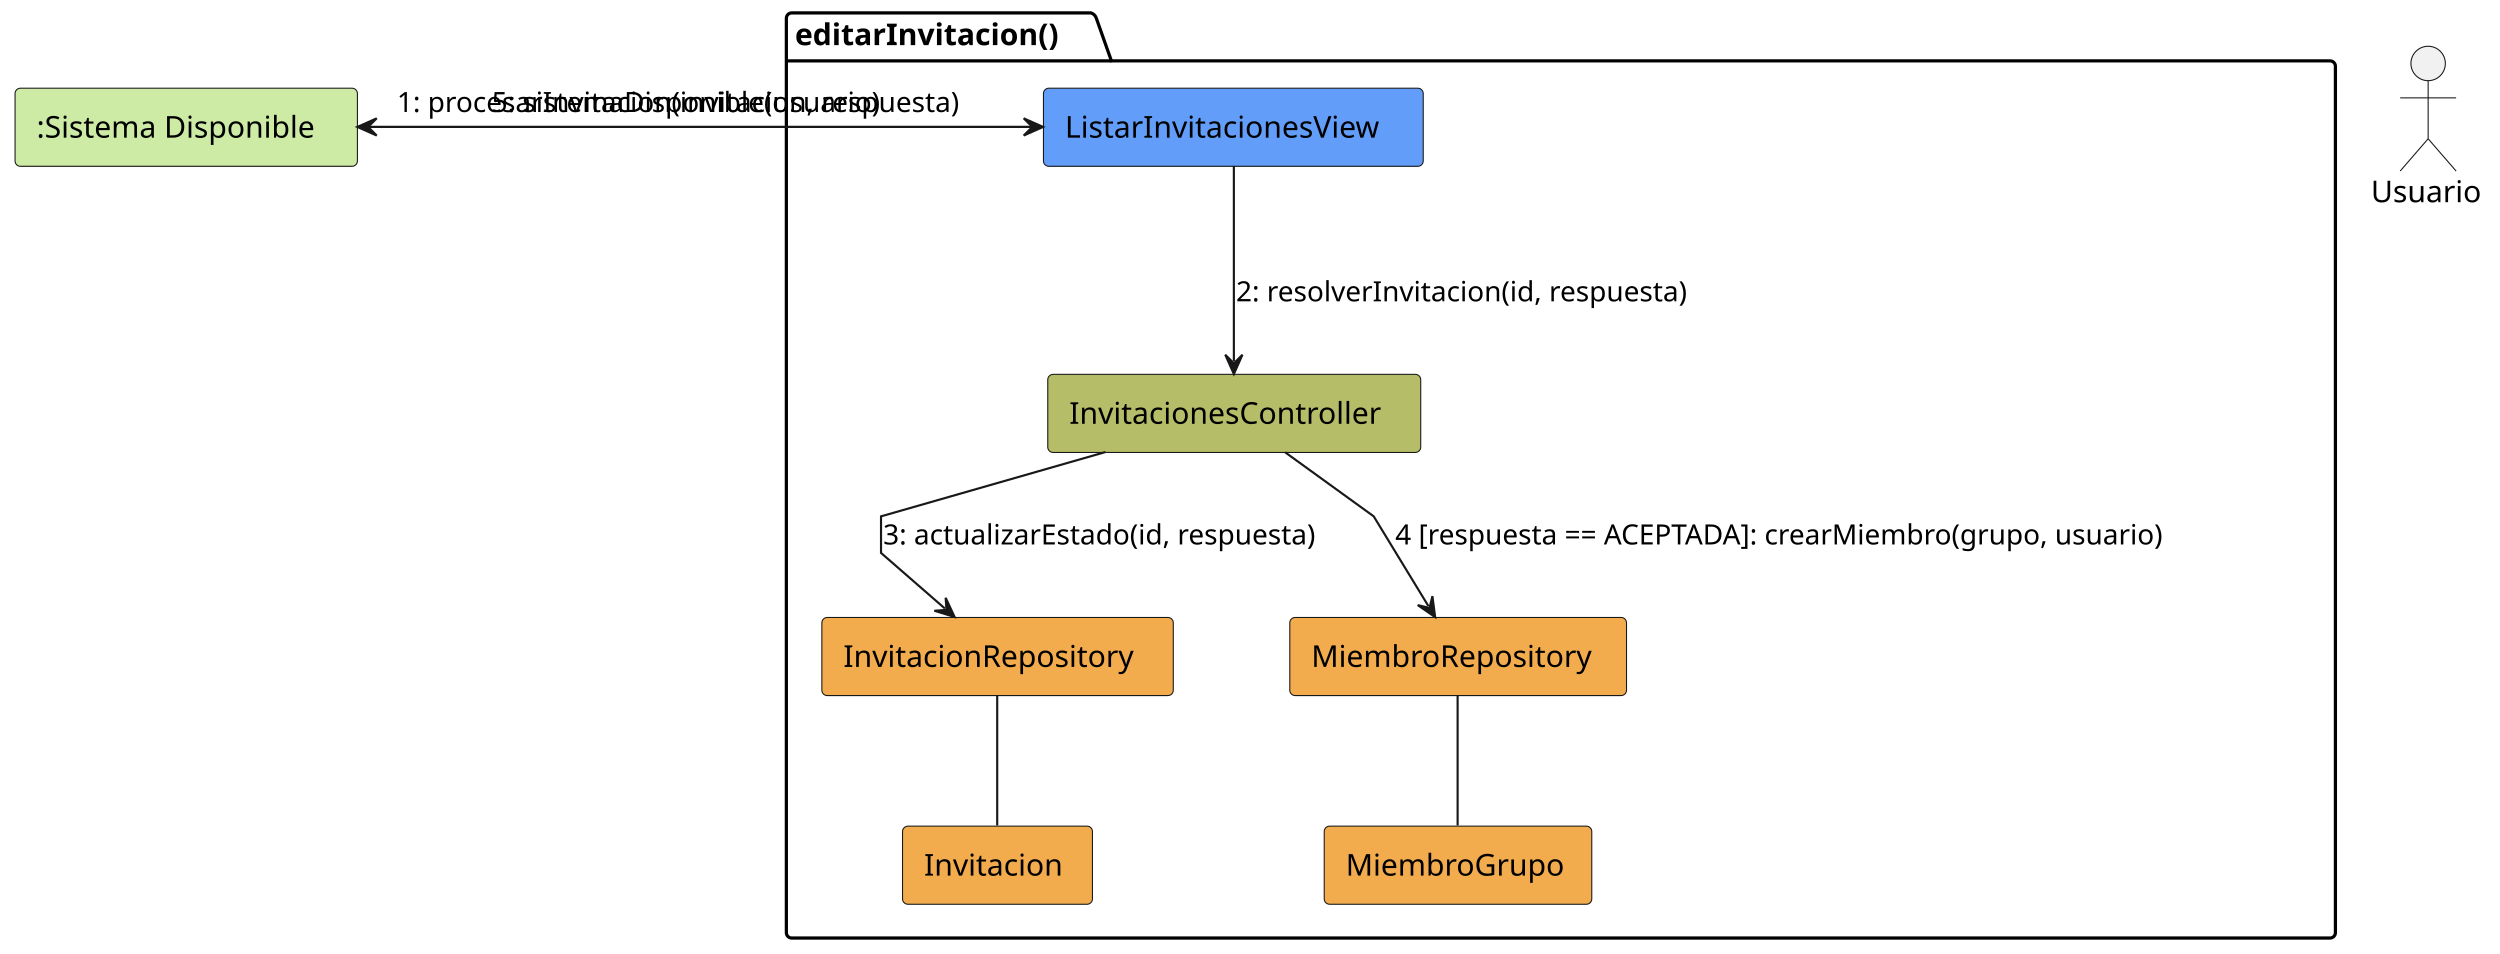
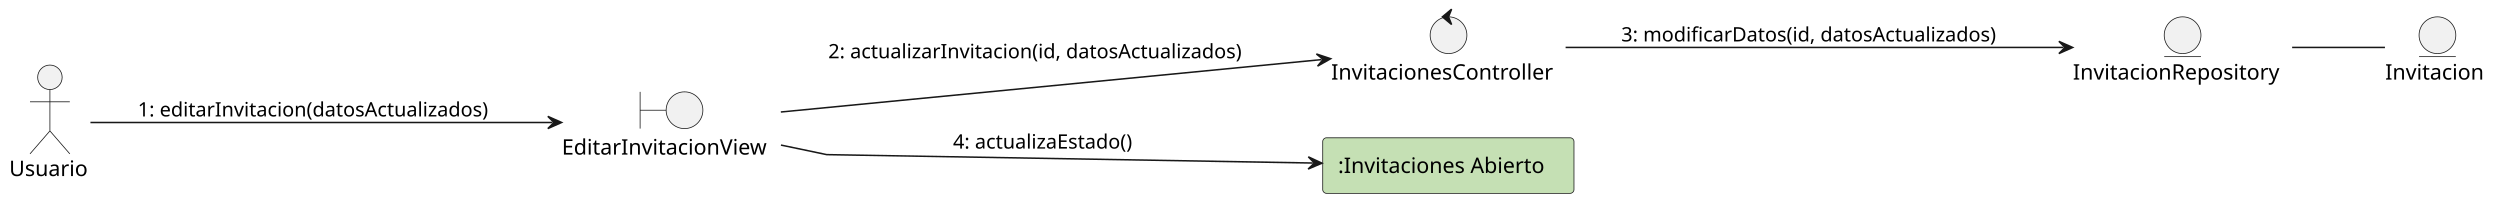
- <svg xmlns="http://www.w3.org/2000/svg" contentStyleType="text/css" data-diagram-type="DESCRIPTION" height="443px" preserveAspectRatio="none" style="width:1162px;height:443px;background:#FFFFFF;" version="1.1" viewBox="0 0 1162 443" width="1162px" zoomAndPan="magnify">
+ <svg xmlns="http://www.w3.org/2000/svg" contentStyleType="text/css" data-diagram-type="DESCRIPTION" height="132px" preserveAspectRatio="none" style="width:1633px;height:132px;background:#FFFFFF;" version="1.1" viewBox="0 0 1633 132" width="1633px" zoomAndPan="magnify">
  <defs />
  <g>
-     <g class="cluster" data-qualified-name="editarInvitacion" data-source-line="4" id="ent0003">
-       <path d="M368,6 L507.079,6 A3.75,3.75 0 0 1 509.579,8.5 L516.579,28.297 L1083,28.297 A2.5,2.5 0 0 1 1085.5,30.797 L1085.5,433.5 A2.5,2.5 0 0 1 1083,436 L368,436 A2.5,2.5 0 0 1 365.5,433.5 L365.5,8.5 A2.5,2.5 0 0 1 368,6" fill="none" style="stroke:#000000;stroke-width:1.5;" />
-       <line style="stroke:#000000;stroke-width:1.5;" x1="365.5" x2="516.579" y1="28.297" y2="28.297" />
-       <text fill="#000000" font-family="sans-serif" font-size="14" font-weight="bold" lengthAdjust="spacing" textLength="138.079" x="369.5" y="20.995">editarInvitacion()</text>
+     <g class="entity" data-qualified-name="Usuario" data-source-line="4" id="ent0002">
+       <ellipse cx="32.602" cy="50.5" fill="#F1F1F1" rx="8" ry="8" style="stroke:#181818;stroke-width:0.5;" />
+       <path d="M32.602,58.5 L32.602,85.5 M19.602,66.5 L45.602,66.5 M32.602,85.5 L19.602,100.5 M32.602,85.5 L45.602,100.5" fill="none" style="stroke:#181818;stroke-width:0.5;" />
+       <text fill="#000000" font-family="sans-serif" font-size="14" lengthAdjust="spacing" textLength="53.204" x="6" y="114.995">Usuario</text>
    </g>
-     <g class="entity" data-qualified-name="editarInvitacion.ListarInvitacionesView" data-source-line="5" id="ent0004">
-       <rect fill="#629EF9" height="36.297" rx="2.5" ry="2.5" style="stroke:#181818;stroke-width:0.5;" width="176.516" x="485" y="41" />
-       <text fill="#000000" font-family="sans-serif" font-size="14" lengthAdjust="spacing" textLength="156.516" x="495" y="63.995">ListarInvitacionesView</text>
+     <g class="entity" data-qualified-name="EditarInvitacionView" data-source-line="5" id="ent0003">
+       <path d="M418.123,60 L418.123,84 M418.123,72 L435.123,72" fill="none" style="stroke:#181818;stroke-width:0.5;" />
+       <ellipse cx="447.123" cy="72" fill="#F1F1F1" rx="12" ry="12" style="stroke:#181818;stroke-width:0.5;" />
+       <text fill="#000000" font-family="sans-serif" font-size="14" lengthAdjust="spacing" textLength="143.247" x="367" y="100.995">EditarInvitacionView</text>
    </g>
-     <g class="entity" data-qualified-name="editarInvitacion.InvitacionesController" data-source-line="6" id="ent0005">
-       <rect fill="#B5BD68" height="36.297" rx="2.5" ry="2.5" style="stroke:#181818;stroke-width:0.5;" width="173.351" x="487" y="174" />
-       <text fill="#000000" font-family="sans-serif" font-size="14" lengthAdjust="spacing" textLength="153.351" x="497" y="196.995">InvitacionesController</text>
+     <g class="entity" data-qualified-name="InvitacionesController" data-source-line="6" id="ent0004">
+       <ellipse cx="946.175" cy="23" fill="#F1F1F1" rx="12" ry="12" style="stroke:#181818;stroke-width:0.5;" />
+       <polygon fill="#181818" points="942.175,11,948.175,6,946.175,11,948.175,16,942.175,11" style="stroke:#181818;stroke-width:1;" />
+       <text fill="#000000" font-family="sans-serif" font-size="14" lengthAdjust="spacing" textLength="153.351" x="869.5" y="51.995">InvitacionesController</text>
    </g>
-     <g class="entity" data-qualified-name="editarInvitacion.InvitacionRepository" data-source-line="7" id="ent0006">
-       <rect fill="#F2AC4E" height="36.297" rx="2.5" ry="2.5" style="stroke:#181818;stroke-width:0.5;" width="163.343" x="382" y="287" />
-       <text fill="#000000" font-family="sans-serif" font-size="14" lengthAdjust="spacing" textLength="143.343" x="392" y="309.995">InvitacionRepository</text>
+     <g class="entity" data-qualified-name="InvitacionRepository" data-source-line="7" id="ent0005">
+       <ellipse cx="1425.671" cy="23" fill="#F1F1F1" rx="12" ry="12" style="stroke:#181818;stroke-width:0.5;" />
+       <line style="stroke:#181818;stroke-width:0.5;" x1="1413.671" x2="1437.671" y1="37" y2="37" />
+       <text fill="#000000" font-family="sans-serif" font-size="14" lengthAdjust="spacing" textLength="143.343" x="1354" y="51.995">InvitacionRepository</text>
    </g>
-     <g class="entity" data-qualified-name="editarInvitacion.MiembroRepository" data-source-line="8" id="ent0007">
-       <rect fill="#F2AC4E" height="36.297" rx="2.5" ry="2.5" style="stroke:#181818;stroke-width:0.5;" width="156.5" x="599.5" y="287" />
-       <text fill="#000000" font-family="sans-serif" font-size="14" lengthAdjust="spacing" textLength="136.5" x="609.5" y="309.995">MiembroRepository</text>
+     <g class="entity" data-qualified-name="EntidadInvitacion" data-source-line="8" id="ent0006">
+       <ellipse cx="1592.135" cy="23" fill="#F1F1F1" rx="12" ry="12" style="stroke:#181818;stroke-width:0.5;" />
+       <line style="stroke:#181818;stroke-width:0.5;" x1="1580.135" x2="1604.135" y1="37" y2="37" />
+       <text fill="#000000" font-family="sans-serif" font-size="14" lengthAdjust="spacing" textLength="68.27" x="1558" y="51.995">Invitacion</text>
    </g>
-     <g class="entity" data-qualified-name="editarInvitacion.Invitacion" data-source-line="9" id="ent0008">
-       <rect fill="#F2AC4E" height="36.297" rx="2.5" ry="2.5" style="stroke:#181818;stroke-width:0.5;" width="88.27" x="419.5" y="384" />
-       <text fill="#000000" font-family="sans-serif" font-size="14" lengthAdjust="spacing" textLength="68.27" x="429.5" y="406.995">Invitacion</text>
+     <g class="entity" data-qualified-name="InvitacionesAbierto" data-source-line="9" id="ent0007">
+       <rect fill="#C5E0B4" height="36.297" rx="2.5" ry="2.5" style="stroke:#181818;stroke-width:0.5;" width="164.122" x="864" y="90" />
+       <text fill="#000000" font-family="sans-serif" font-size="14" lengthAdjust="spacing" textLength="144.122" x="874" y="112.995">:Invitaciones Abierto</text>
    </g>
-     <g class="entity" data-qualified-name="editarInvitacion.MiembroGrupo" data-source-line="10" id="ent0009">
-       <rect fill="#F2AC4E" height="36.297" rx="2.5" ry="2.5" style="stroke:#181818;stroke-width:0.5;" width="124.357" x="615.5" y="384" />
-       <text fill="#000000" font-family="sans-serif" font-size="14" lengthAdjust="spacing" textLength="104.357" x="625.5" y="406.995">MiembroGrupo</text>
+     <g class="link" data-entity-1="ent0002" data-entity-2="ent0003" data-link-type="dependency" data-source-line="11" id="lnk8">
+       <path d="M59.08,80 C119.96,80 269.22,80 360.84,80" fill="none" id="Usuario-to-EditarInvitacionView" style="stroke:#181818;stroke-width:1;" />
+       <polygon fill="#181818" points="366.84,80,357.84,76,361.84,80,357.84,84,366.84,80" style="stroke:#181818;stroke-width:1;" />
+       <text fill="#000000" font-family="sans-serif" font-size="13" lengthAdjust="spacing" textLength="246.968" x="90" y="76.067">1: editarInvitacion(datosActualizados)</text>
    </g>
-     <g class="entity" data-qualified-name="Usuario" data-source-line="3" id="ent0002">
-       <ellipse cx="1128.602" cy="29.5" fill="#F1F1F1" rx="8" ry="8" style="stroke:#181818;stroke-width:0.5;" />
-       <path d="M1128.602,37.5 L1128.602,64.5 M1115.602,45.5 L1141.602,45.5 M1128.602,64.5 L1115.602,79.5 M1128.602,64.5 L1141.602,79.5" fill="none" style="stroke:#181818;stroke-width:0.5;" />
-       <text fill="#000000" font-family="sans-serif" font-size="14" lengthAdjust="spacing" textLength="53.204" x="1102" y="93.995">Usuario</text>
+     <g class="link" data-entity-1="ent0003" data-entity-2="ent0004" data-link-type="dependency" data-source-line="12" id="lnk9">
+       <path d="M510.05,73.16 C604.67,63.99 766.028,48.349 863.238,38.929" fill="none" id="EditarInvitacionView-to-InvitacionesController" style="stroke:#181818;stroke-width:1;" />
+       <polygon fill="#181818" points="869.21,38.35,859.866,35.237,864.233,38.832,860.638,43.199,869.21,38.35" style="stroke:#181818;stroke-width:1;" />
+       <text fill="#000000" font-family="sans-serif" font-size="13" lengthAdjust="spacing" textLength="292.602" x="541" y="38.067">2: actualizarInvitacion(id, datosActualizados)</text>
    </g>
-     <g class="entity" data-qualified-name="SistemaDisponible" data-source-line="12" id="ent0010">
-       <rect fill="#CDEBA5" height="36.297" rx="2.5" ry="2.5" style="stroke:#181818;stroke-width:0.5;" width="159.125" x="7" y="41" />
-       <text fill="#000000" font-family="sans-serif" font-size="14" lengthAdjust="spacing" textLength="139.125" x="17" y="63.995">:Sistema Disponible</text>
+     <g class="link" data-entity-1="ent0004" data-entity-2="ent0005" data-link-type="dependency" data-source-line="13" id="lnk10">
+       <path d="M1022.66,31 C1113.65,31 1259.17,31 1347.86,31" fill="none" id="InvitacionesController-to-InvitacionRepository" style="stroke:#181818;stroke-width:1;" />
+       <polygon fill="#181818" points="1353.86,31,1344.86,27,1348.86,31,1344.86,35,1353.86,31" style="stroke:#181818;stroke-width:1;" />
+       <text fill="#000000" font-family="sans-serif" font-size="13" lengthAdjust="spacing" textLength="264.361" x="1059" y="27.067">3: modificarDatos(id, datosActualizados)</text>
    </g>
-     <g class="link" data-entity-1="ent0010" data-entity-2="ent0004" data-link-type="dependency" data-source-line="14" id="lnk11">
-       <path d="M166.1,59 C253.61,59 387.84,59 478.82,59" fill="none" id="SistemaDisponible-to-ListarInvitacionesView" style="stroke:#181818;stroke-width:1;" />
-       <polygon fill="#181818" points="484.82,59,475.82,55,479.82,59,475.82,63,484.82,59" style="stroke:#181818;stroke-width:1;" />
-       <text fill="#000000" font-family="sans-serif" font-size="13" lengthAdjust="spacing" textLength="282.978" x="184.5" y="52.067">1: procesarInvitacion(invitacion, respuesta)</text>
+     <g class="link" data-entity-1="ent0005" data-entity-2="ent0006" data-link-type="association" data-source-line="14" id="lnk11">
+       <path d="M1497.22,31 C1518.29,31 1540.39,31 1557.85,31" fill="none" id="InvitacionRepository-EntidadInvitacion" style="stroke:#181818;stroke-width:1;" />
    </g>
-     <g class="link" data-entity-1="ent0004" data-entity-2="ent0010" data-link-type="dependency" data-source-line="25" id="lnk17">
-       <path d="M484.82,59 C393.84,59 259.61,59 172.1,59" fill="none" id="ListarInvitacionesView-to-SistemaDisponible" style="stroke:#181818;stroke-width:1;" />
-       <polygon fill="#181818" points="166.1,59,175.1,63,171.1,59,175.1,55,166.1,59" style="stroke:#181818;stroke-width:1;" />
-       <text fill="#000000" font-family="sans-serif" font-size="13" lengthAdjust="spacing" textLength="194.251" x="228.5" y="52.067">5: sistemaDisponible(usuario)</text>
-     </g>
-     <g class="link" data-entity-1="ent0004" data-entity-2="ent0005" data-link-type="dependency" data-source-line="16" id="lnk12">
-       <path d="M573.5,77.13 C573.5,102.23 573.5,142.76 573.5,167.87" fill="none" id="ListarInvitacionesView-to-InvitacionesController" style="stroke:#181818;stroke-width:1;" />
-       <polygon fill="#181818" points="573.5,173.87,577.5,164.87,573.5,168.87,569.5,164.87,573.5,173.87" style="stroke:#181818;stroke-width:1;" />
-       <text fill="#000000" font-family="sans-serif" font-size="13" lengthAdjust="spacing" textLength="227.608" x="574.5" y="140.067">2: resolverInvitacion(id, respuesta)</text>
-     </g>
-     <g class="link" data-entity-1="ent0005" data-entity-2="ent0006" data-link-type="dependency" data-source-line="18" id="lnk13">
-       <path d="M513.83,210.1 C466.94,223.54 409.5,240 409.5,240 C409.5,240 409.5,257 409.5,257 C409.5,257 423.765,269.41 439.175,282.83" fill="none" id="InvitacionesController-to-InvitacionRepository" style="stroke:#181818;stroke-width:1;" />
-       <polygon fill="#181818" points="443.7,286.77,439.54,277.843,439.929,283.486,434.286,283.876,443.7,286.77" style="stroke:#181818;stroke-width:1;" />
-       <text fill="#000000" font-family="sans-serif" font-size="13" lengthAdjust="spacing" textLength="219.527" x="410.5" y="253.067">3: actualizarEstado(id, respuesta)</text>
-     </g>
-     <g class="link" data-entity-1="ent0005" data-entity-2="ent0007" data-link-type="dependency" data-source-line="20" id="lnk14">
-       <path d="M597.33,210.23 C615.89,223.65 638.5,240 638.5,240 C638.5,240 652.379,262.766 663.928,281.726" fill="none" id="InvitacionesController-to-MiembroRepository" style="stroke:#181818;stroke-width:1;" />
-       <polygon fill="#181818" points="667.05,286.85,665.784,277.083,664.449,282.58,658.952,281.245,667.05,286.85" style="stroke:#181818;stroke-width:1;" />
-       <text fill="#000000" font-family="sans-serif" font-size="13" lengthAdjust="spacing" textLength="390.73" x="648.5" y="253.067">4 [respuesta == ACEPTADA]: crearMiembro(grupo, usuario)</text>
-     </g>
-     <g class="link" data-entity-1="ent0007" data-entity-2="ent0009" data-link-type="association" data-source-line="21" id="lnk15">
-       <path d="M677.5,323.42 C677.5,340.57 677.5,366.58 677.5,383.69" fill="none" id="MiembroRepository-MiembroGrupo" style="stroke:#181818;stroke-width:1;" />
-     </g>
-     <g class="link" data-entity-1="ent0006" data-entity-2="ent0008" data-link-type="association" data-source-line="23" id="lnk16">
-       <path d="M463.5,323.42 C463.5,340.57 463.5,366.58 463.5,383.69" fill="none" id="InvitacionRepository-Invitacion" style="stroke:#181818;stroke-width:1;" />
+     <g class="link" data-entity-1="ent0003" data-entity-2="ent0007" data-link-type="dependency" data-source-line="15" id="lnk12">
+       <path d="M510.12,94.76 C526.88,98.26 540,101 540,101 C540,101 739.261,104.447 857.531,106.487" fill="none" id="EditarInvitacionView-to-InvitacionesAbierto" style="stroke:#181818;stroke-width:1;" />
+       <polygon fill="#181818" points="863.53,106.59,854.6,102.435,858.531,106.504,854.462,110.434,863.53,106.59" style="stroke:#181818;stroke-width:1;" />
+       <text fill="#000000" font-family="sans-serif" font-size="13" lengthAdjust="spacing" textLength="129.613" x="622.5" y="97.067">4: actualizaEstado()</text>
    </g>
  </g>
</svg>
